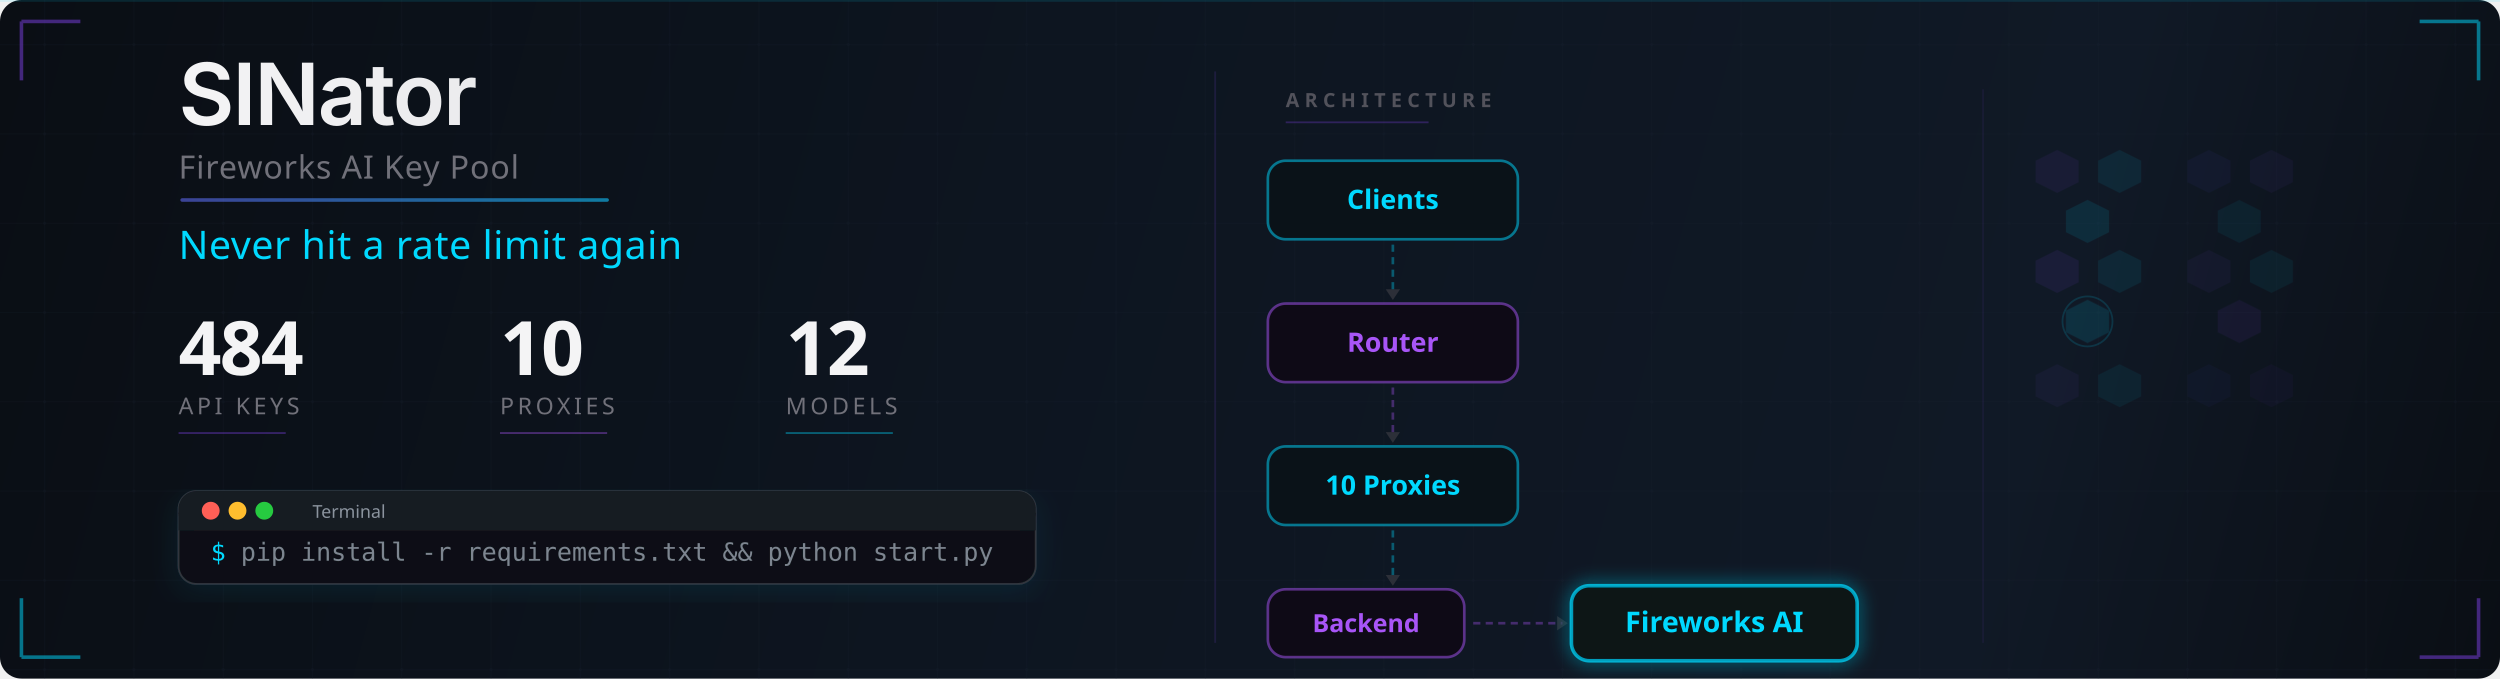
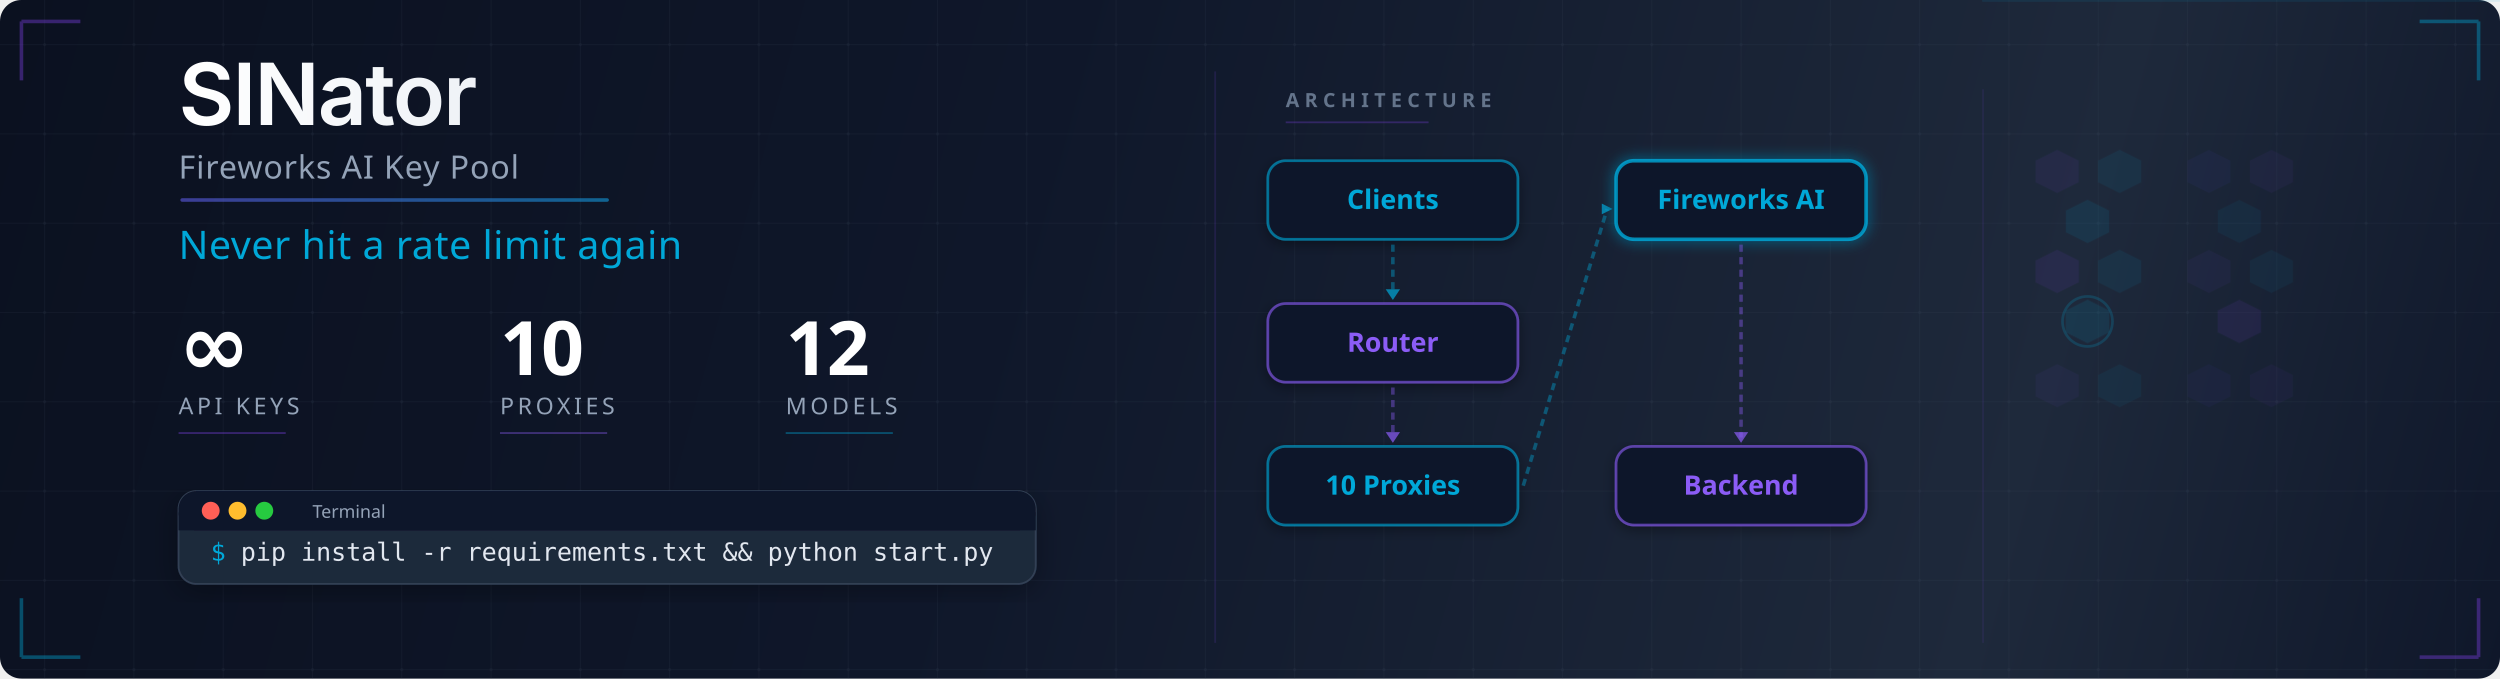
<svg xmlns="http://www.w3.org/2000/svg" width="1400" height="380" viewBox="0 0 1400 380" fill="none">
  <defs>
    <linearGradient id="bg" x1="0" y1="0" x2="1400" y2="380" gradientUnits="userSpaceOnUse">
-       <stop stop-color="#0A0E14" />
-       <stop offset="0.4" stop-color="#0D1520" />
-       <stop offset="0.8" stop-color="#101926" />
-       <stop offset="1" stop-color="#0A0E14" />
+       <stop stop-color="#0B1120" />
+       <stop offset="0.4" stop-color="#0F172A" />
+       <stop offset="0.8" stop-color="#1E293B" />
+       <stop offset="1" stop-color="#0F172A" />
    </linearGradient>
    <linearGradient id="titleGrad" x1="100" y1="0" x2="600" y2="0" gradientUnits="userSpaceOnUse">
-       <stop stop-color="#F4F4F5" />
-       <stop offset="0.6" stop-color="#E4E4E7" />
-       <stop offset="1" stop-color="#A1A1AA" />
+       <stop stop-color="#FFFFFF" />
+       <stop offset="0.6" stop-color="#E2E8F0" />
+       <stop offset="1" stop-color="#94A3B8" />
    </linearGradient>
    <linearGradient id="accent" x1="0" y1="0" x2="400" y2="0" gradientUnits="userSpaceOnUse">
      <stop stop-color="#7B3FE4" />
-       <stop offset="1" stop-color="#00D9FF" />
+       <stop offset="1" stop-color="#00A8D8" />
    </linearGradient>
    <linearGradient id="lineGrad" x1="0" y1="0" x2="1400" y2="0">
      <stop stop-color="#7B3FE4" stop-opacity="0" />
-       <stop offset="0.15" stop-color="#7B3FE4" stop-opacity="0.5" />
-       <stop offset="0.5" stop-color="#00D9FF" stop-opacity="0.6" />
-       <stop offset="0.85" stop-color="#7B3FE4" stop-opacity="0.5" />
+       <stop offset="0.15" stop-color="#7B3FE4" stop-opacity="0.4" />
+       <stop offset="0.5" stop-color="#00A8D8" stop-opacity="0.5" />
+       <stop offset="0.85" stop-color="#7B3FE4" stop-opacity="0.4" />
      <stop offset="1" stop-color="#7B3FE4" stop-opacity="0" />
    </linearGradient>
    <linearGradient id="nodeCyan" x1="0" y1="0" x2="0" y2="44" gradientUnits="userSpaceOnUse">
-       <stop stop-color="#101E2A" />
-       <stop offset="1" stop-color="#0A1218" />
+       <stop stop-color="#1E293B" />
+       <stop offset="1" stop-color="#0F172A" />
    </linearGradient>
    <linearGradient id="nodePurple" x1="0" y1="0" x2="0" y2="44" gradientUnits="userSpaceOnUse">
-       <stop stop-color="#15101F" />
-       <stop offset="1" stop-color="#0E0A16" />
+       <stop stop-color="#1E293B" />
+       <stop offset="1" stop-color="#0F172A" />
    </linearGradient>
    <filter id="glow" x="-20%" y="-20%" width="140%" height="140%">
-       <feGaussianBlur stdDeviation="3" result="blur" />
+       <feGaussianBlur stdDeviation="2" result="blur" />
      <feMerge>
        <feMergeNode in="blur" />
        <feMergeNode in="SourceGraphic" />
      </feMerge>
    </filter>
    <filter id="fireGlow" x="-30%" y="-30%" width="160%" height="160%">
-       <feGaussianBlur stdDeviation="5" result="blur" />
+       <feGaussianBlur stdDeviation="4" result="blur" />
      <feMerge>
        <feMergeNode in="blur" />
        <feMergeNode in="SourceGraphic" />
      </feMerge>
    </filter>
    <filter id="cardShadow" x="-10%" y="-10%" width="120%" height="130%">
-       <feDropShadow dx="0" dy="4" stdDeviation="8" flood-color="#00D9FF" flood-opacity="0.08" />
+       <feDropShadow dx="0" dy="4" stdDeviation="8" flood-color="#000000" flood-opacity="0.3" />
+     </filter>
+     <filter id="nodeShadow" x="-10%" y="-10%" width="120%" height="130%">
+       <feDropShadow dx="0" dy="2" stdDeviation="4" flood-color="#000000" flood-opacity="0.4" />
    </filter>
    <pattern id="grid" x="0" y="0" width="50" height="50" patternUnits="userSpaceOnUse">
-       <circle cx="25" cy="25" r="0.8" fill="#1A2332" />
-       <line x1="25" y1="0" x2="25" y2="50" stroke="#1A2332" stroke-width="0.3" />
-       <line x1="0" y1="25" x2="50" y2="25" stroke="#1A2332" stroke-width="0.3" />
+       <circle cx="25" cy="25" r="0.8" fill="#475569" />
+       <line x1="25" y1="0" x2="25" y2="50" stroke="#475569" stroke-width="0.3" />
+       <line x1="0" y1="25" x2="50" y2="25" stroke="#475569" stroke-width="0.3" />
    </pattern>
  </defs>
  <rect width="1400" height="380" fill="url(#bg)" rx="12" />
-   <rect width="1400" height="380" fill="url(#grid)" rx="12" opacity="0.3" />
+   <rect width="1400" height="380" fill="url(#grid)" rx="12" opacity="0.2" />
  <rect x="60" y="0" width="1280" height="2" fill="url(#lineGrad)" />
  <rect x="60" y="378" width="1280" height="2" fill="url(#lineGrad)" />
-   <path d="M12 12 L12 45 M12 12 L45 12" stroke="#7B3FE4" stroke-width="2" opacity="0.5" />
-   <path d="M1388 12 L1388 45 M1388 12 L1355 12" stroke="#00D9FF" stroke-width="2" opacity="0.5" />
-   <path d="M12 368 L12 335 M12 368 L45 368" stroke="#00D9FF" stroke-width="2" opacity="0.5" />
-   <path d="M1388 368 L1388 335 M1388 368 L1355 368" stroke="#7B3FE4" stroke-width="2" opacity="0.5" />
+   <path d="M12 12 L12 45 M12 12 L45 12" stroke="#7B3FE4" stroke-width="2" opacity="0.4" />
+   <path d="M1388 12 L1388 45 M1388 12 L1355 12" stroke="#00A8D8" stroke-width="2" opacity="0.4" />
+   <path d="M12 368 L12 335 M12 368 L45 368" stroke="#00A8D8" stroke-width="2" opacity="0.4" />
+   <path d="M1388 368 L1388 335 M1388 368 L1355 368" stroke="#7B3FE4" stroke-width="2" opacity="0.4" />
  <text x="100" y="70" font-family="ui-sans-serif, system-ui, -apple-system, BlinkMacSystemFont, 'Segoe UI', sans-serif" font-size="48" font-weight="600" fill="url(#titleGrad)" letter-spacing="-1">SINator</text>
-   <text x="100" y="100" font-family="ui-sans-serif, system-ui, sans-serif" font-size="18" font-weight="400" fill="#71717A" letter-spacing="0.5">Fireworks AI Key Pool</text>
+   <text x="100" y="100" font-family="ui-sans-serif, system-ui, sans-serif" font-size="18" font-weight="400" fill="#94A3B8" letter-spacing="0.5">Fireworks AI Key Pool</text>
  <rect x="101" y="111" width="240" height="2" fill="url(#accent)" rx="1" opacity="0.6" />
-   <text x="100" y="145" font-family="ui-sans-serif, system-ui, sans-serif" font-size="22" font-weight="500" fill="#00D9FF" letter-spacing="0.3">Never hit a rate limit again</text>
-   <text x="100" y="210" font-family="ui-sans-serif, system-ui, sans-serif" font-size="42" font-weight="700" fill="#F4F4F5" letter-spacing="-1">484</text>
-   <text x="100" y="232" font-family="ui-sans-serif, system-ui, sans-serif" font-size="13" font-weight="500" fill="#71717A" letter-spacing="2">API KEYS</text>
+   <text x="100" y="145" font-family="ui-sans-serif, system-ui, sans-serif" font-size="22" font-weight="500" fill="#00A8D8" letter-spacing="0.3">Never hit a rate limit again</text>
+   <text x="100" y="210" font-family="ui-sans-serif, system-ui, sans-serif" font-size="48" font-weight="700" fill="#FFFFFF" letter-spacing="-1">∞</text>
+   <text x="100" y="232" font-family="ui-sans-serif, system-ui, sans-serif" font-size="13" font-weight="500" fill="#94A3B8" letter-spacing="2">API KEYS</text>
  <rect x="100" y="242" width="60" height="1" fill="#7B3FE4" opacity="0.4" />
-   <text x="280" y="210" font-family="ui-sans-serif, system-ui, sans-serif" font-size="42" font-weight="700" fill="#F4F4F5" letter-spacing="-1">10</text>
-   <text x="280" y="232" font-family="ui-sans-serif, system-ui, sans-serif" font-size="13" font-weight="500" fill="#71717A" letter-spacing="2">PROXIES</text>
-   <rect x="280" y="242" width="60" height="1" fill="#A855F7" opacity="0.4" />
-   <text x="440" y="210" font-family="ui-sans-serif, system-ui, sans-serif" font-size="42" font-weight="700" fill="#F4F4F5" letter-spacing="-1">12</text>
-   <text x="440" y="232" font-family="ui-sans-serif, system-ui, sans-serif" font-size="13" font-weight="500" fill="#71717A" letter-spacing="2">MODELS</text>
-   <rect x="440" y="242" width="60" height="1" fill="#00D9FF" opacity="0.4" />
+   <text x="280" y="210" font-family="ui-sans-serif, system-ui, sans-serif" font-size="42" font-weight="700" fill="#FFFFFF" letter-spacing="-1">10</text>
+   <text x="280" y="232" font-family="ui-sans-serif, system-ui, sans-serif" font-size="13" font-weight="500" fill="#94A3B8" letter-spacing="2">PROXIES</text>
+   <rect x="280" y="242" width="60" height="1" fill="#8B5CF6" opacity="0.4" />
+   <text x="440" y="210" font-family="ui-sans-serif, system-ui, sans-serif" font-size="42" font-weight="700" fill="#FFFFFF" letter-spacing="-1">12</text>
+   <text x="440" y="232" font-family="ui-sans-serif, system-ui, sans-serif" font-size="13" font-weight="500" fill="#94A3B8" letter-spacing="2">MODELS</text>
+   <rect x="440" y="242" width="60" height="1" fill="#00A8D8" opacity="0.4" />
  <g filter="url(#cardShadow)">
-     <rect x="100" y="275" width="480" height="52" rx="10" fill="#0D1117" stroke="#30363D" stroke-width="1" />
-     <rect x="100" y="275" width="480" height="22" rx="10" fill="#161B22" />
-     <rect x="100" y="287" width="480" height="10" fill="#161B22" />
+     <rect x="100" y="275" width="480" height="52" rx="10" fill="#1E293B" stroke="#334155" stroke-width="1" />
+     <rect x="100" y="275" width="480" height="22" rx="10" fill="#0F172A" />
+     <rect x="100" y="287" width="480" height="10" fill="#0F172A" />
    <circle cx="118" cy="286" r="5" fill="#FF5F57" />
    <circle cx="133" cy="286" r="5" fill="#FFBD2E" />
    <circle cx="148" cy="286" r="5" fill="#28CA41" />
-     <text x="175" y="290" font-family="ui-sans-serif, system-ui, sans-serif" font-size="10" font-weight="500" fill="#8B949E">Terminal</text>
-     <text x="118" y="314" font-family="ui-monospace, 'SF Mono', Menlo, monospace" font-size="14" font-weight="400" fill="#7D8590">
-       <tspan fill="#00D9FF">$</tspan> pip install -r requirements.txt &amp;&amp; python start.py</text>
+     <text x="175" y="290" font-family="ui-sans-serif, system-ui, sans-serif" font-size="10" font-weight="500" fill="#94A3B8">Terminal</text>
+     <text x="118" y="314" font-family="ui-monospace, 'SF Mono', Menlo, monospace" font-size="14" font-weight="400" fill="#E2E8F0">
+       <tspan fill="#00A8D8">$</tspan> pip install -r requirements.txt &amp;&amp; python start.py</text>
  </g>
  <rect x="680" y="40" width="1" height="320" fill="#7B3FE4" opacity="0.15" />
-   <text x="720" y="60" font-family="ui-sans-serif, system-ui, sans-serif" font-size="11" font-weight="600" fill="#52525B" letter-spacing="3">ARCHITECTURE</text>
+   <text x="720" y="60" font-family="ui-sans-serif, system-ui, sans-serif" font-size="11" font-weight="600" fill="#64748B" letter-spacing="3">ARCHITECTURE</text>
  <rect x="720" y="68" width="80" height="1" fill="#7B3FE4" opacity="0.3" />
-   <rect x="710" y="90" width="140" height="44" rx="10" fill="url(#nodeCyan)" stroke="#00D9FF" stroke-width="1.5" stroke-opacity="0.5">
-     <animate attributeName="stroke-opacity" values="0.3;0.8;0.3" dur="4s" begin="0s" repeatCount="indefinite" />
-   </rect>
-   <text x="780" y="117" text-anchor="middle" font-family="ui-sans-serif, system-ui, sans-serif" font-size="15" font-weight="600" fill="#00D9FF">Clients</text>
-   <line x1="780" y1="137" x2="780" y2="165" stroke="#00D9FF" stroke-width="1.5" stroke-dasharray="4 3" stroke-opacity="0.35">
+   <g filter="url(#nodeShadow)">
+     <rect x="710" y="90" width="140" height="44" rx="10" fill="url(#nodeCyan)" stroke="#00A8D8" stroke-width="1.5" stroke-opacity="0.6">
+       <animate attributeName="stroke-opacity" values="0.4;0.9;0.4" dur="4s" begin="0s" repeatCount="indefinite" />
+     </rect>
+     <text x="780" y="117" text-anchor="middle" font-family="ui-sans-serif, system-ui, sans-serif" font-size="15" font-weight="600" fill="#00A8D8">Clients</text>
+   </g>
+   <line x1="780" y1="137" x2="780" y2="165" stroke="#00A8D8" stroke-width="2" stroke-dasharray="4 3" stroke-opacity="0.4">
    <animate attributeName="stroke-dashoffset" from="0" to="-7" dur="0.5s" repeatCount="indefinite" />
  </line>
-   <polygon points="776,162 780,168 784,162" fill="#3F3F46" opacity="0.6">
-     <animate attributeName="opacity" values="0.3;0.9;0.3" dur="4s" begin="0.5s" repeatCount="indefinite" />
+   <polygon points="776,162 780,168 784,162" fill="#00A8D8" opacity="0.7">
+     <animate attributeName="opacity" values="0.4;1;0.4" dur="4s" begin="0.5s" repeatCount="indefinite" />
  </polygon>
-   <circle cx="780" cy="137" r="3" fill="#00D9FF" filter="url(#glow)" opacity="0">
+   <circle cx="780" cy="137" r="3" fill="#00A8D8" filter="url(#glow)" opacity="0">
    <animate attributeName="cy" values="137;165" dur="1s" begin="0.5s" repeatCount="indefinite" />
    <animate attributeName="opacity" values="0;1;0" dur="1s" begin="0.5s" repeatCount="indefinite" />
  </circle>
-   <rect x="710" y="170" width="140" height="44" rx="10" fill="url(#nodePurple)" stroke="#A855F7" stroke-width="1.5" stroke-opacity="0.5">
-     <animate attributeName="stroke-opacity" values="0.3;0.8;0.3" dur="4s" begin="1s" repeatCount="indefinite" />
-   </rect>
-   <text x="780" y="197" text-anchor="middle" font-family="ui-sans-serif, system-ui, sans-serif" font-size="15" font-weight="600" fill="#A855F7">Router</text>
-   <line x1="780" y1="217" x2="780" y2="245" stroke="#A855F7" stroke-width="1.5" stroke-dasharray="4 3" stroke-opacity="0.35">
+   <g filter="url(#nodeShadow)">
+     <rect x="710" y="170" width="140" height="44" rx="10" fill="url(#nodePurple)" stroke="#8B5CF6" stroke-width="1.5" stroke-opacity="0.6">
+       <animate attributeName="stroke-opacity" values="0.4;0.9;0.4" dur="4s" begin="1s" repeatCount="indefinite" />
+     </rect>
+     <text x="780" y="197" text-anchor="middle" font-family="ui-sans-serif, system-ui, sans-serif" font-size="15" font-weight="600" fill="#8B5CF6">Router</text>
+   </g>
+   <line x1="780" y1="217" x2="780" y2="245" stroke="#8B5CF6" stroke-width="2" stroke-dasharray="4 3" stroke-opacity="0.4">
    <animate attributeName="stroke-dashoffset" from="0" to="-7" dur="0.5s" begin="0.5s" repeatCount="indefinite" />
  </line>
-   <polygon points="776,242 780,248 784,242" fill="#3F3F46" opacity="0.6">
-     <animate attributeName="opacity" values="0.3;0.9;0.3" dur="4s" begin="1.5s" repeatCount="indefinite" />
+   <polygon points="776,242 780,248 784,242" fill="#8B5CF6" opacity="0.7">
+     <animate attributeName="opacity" values="0.4;1;0.4" dur="4s" begin="1.5s" repeatCount="indefinite" />
  </polygon>
-   <circle cx="780" cy="217" r="3" fill="#A855F7" filter="url(#glow)" opacity="0">
+   <circle cx="780" cy="217" r="3" fill="#8B5CF6" filter="url(#glow)" opacity="0">
    <animate attributeName="cy" values="217;245" dur="1s" begin="1.5s" repeatCount="indefinite" />
    <animate attributeName="opacity" values="0;1;0" dur="1s" begin="1.5s" repeatCount="indefinite" />
  </circle>
-   <rect x="710" y="250" width="140" height="44" rx="10" fill="url(#nodeCyan)" stroke="#00D9FF" stroke-width="1.5" stroke-opacity="0.5">
-     <animate attributeName="stroke-opacity" values="0.3;0.8;0.3" dur="4s" begin="2s" repeatCount="indefinite" />
-   </rect>
-   <text x="780" y="277" text-anchor="middle" font-family="ui-sans-serif, system-ui, sans-serif" font-size="15" font-weight="600" fill="#00D9FF">10 Proxies</text>
-   <line x1="780" y1="297" x2="780" y2="325" stroke="#00D9FF" stroke-width="1.5" stroke-dasharray="4 3" stroke-opacity="0.35">
+   <g filter="url(#nodeShadow)">
+     <rect x="710" y="250" width="140" height="44" rx="10" fill="url(#nodeCyan)" stroke="#00A8D8" stroke-width="1.5" stroke-opacity="0.6">
+       <animate attributeName="stroke-opacity" values="0.4;0.9;0.4" dur="4s" begin="2s" repeatCount="indefinite" />
+     </rect>
+     <text x="780" y="277" text-anchor="middle" font-family="ui-sans-serif, system-ui, sans-serif" font-size="15" font-weight="600" fill="#00A8D8">10 Proxies</text>
+   </g>
+   <line x1="853" y1="272" x2="900" y2="117" stroke="#00A8D8" stroke-width="2" stroke-dasharray="4 3" stroke-opacity="0.4">
    <animate attributeName="stroke-dashoffset" from="0" to="-7" dur="0.5s" repeatCount="indefinite" />
  </line>
-   <polygon points="776,322 780,328 784,322" fill="#3F3F46" opacity="0.6">
-     <animate attributeName="opacity" values="0.3;0.9;0.3" dur="4s" begin="2.5s" repeatCount="indefinite" />
+   <polygon points="897,120 903,117 897,114" fill="#00A8D8" opacity="0.7">
+     <animate attributeName="opacity" values="0.4;1;0.4" dur="4s" begin="2.5s" repeatCount="indefinite" />
  </polygon>
-   <circle cx="780" cy="297" r="3" fill="#00D9FF" filter="url(#glow)" opacity="0">
-     <animate attributeName="cy" values="297;325" dur="1s" begin="2.5s" repeatCount="indefinite" />
+   <circle cx="853" cy="272" r="3" fill="#00A8D8" filter="url(#glow)" opacity="0">
+     <animate attributeName="cx" values="853;900" dur="1s" begin="2.5s" repeatCount="indefinite" />
+     <animate attributeName="cy" values="272;117" dur="1s" begin="2.5s" repeatCount="indefinite" />
    <animate attributeName="opacity" values="0;1;0" dur="1s" begin="2.5s" repeatCount="indefinite" />
  </circle>
-   <rect x="710" y="330" width="110" height="38" rx="10" fill="url(#nodePurple)" stroke="#A855F7" stroke-width="1.5" stroke-opacity="0.5">
-     <animate attributeName="stroke-opacity" values="0.3;0.8;0.3" dur="4s" begin="3s" repeatCount="indefinite" />
-   </rect>
-   <text x="765" y="354" text-anchor="middle" font-family="ui-sans-serif, system-ui, sans-serif" font-size="14" font-weight="600" fill="#A855F7">Backend</text>
-   <line x1="825" y1="349" x2="875" y2="349" stroke="#A855F7" stroke-width="1.5" stroke-dasharray="4 3" stroke-opacity="0.35">
+   <g filter="url(#fireGlow)">
+     <rect x="905" y="90" width="140" height="44" rx="10" fill="url(#nodeCyan)" stroke="#00A8D8" stroke-width="2" stroke-opacity="0.8">
+       <animate attributeName="stroke-opacity" values="0.5;1;0.5" dur="3s" begin="3.5s" repeatCount="indefinite" />
+     </rect>
+     <text x="975" y="117" text-anchor="middle" font-family="ui-sans-serif, system-ui, sans-serif" font-size="15" font-weight="700" fill="#00A8D8">Fireworks AI</text>
+   </g>
+   <line x1="975" y1="137" x2="975" y2="245" stroke="#8B5CF6" stroke-width="2" stroke-dasharray="4 3" stroke-opacity="0.4">
    <animate attributeName="stroke-dashoffset" from="0" to="-7" dur="0.4s" repeatCount="indefinite" />
  </line>
-   <polygon points="872,345 878,349 872,353" fill="#3F3F46" opacity="0.6">
-     <animate attributeName="opacity" values="0.3;0.9;0.3" dur="4s" begin="3.5s" repeatCount="indefinite" />
+   <polygon points="971,242 975,248 979,242" fill="#8B5CF6" opacity="0.7">
+     <animate attributeName="opacity" values="0.4;1;0.4" dur="4s" begin="3.5s" repeatCount="indefinite" />
  </polygon>
-   <circle cx="825" cy="349" r="3" fill="#A855F7" filter="url(#glow)" opacity="0">
-     <animate attributeName="cx" values="825;875" dur="0.8s" begin="3.5s" repeatCount="indefinite" />
+   <circle cx="975" cy="137" r="3" fill="#8B5CF6" filter="url(#glow)" opacity="0">
+     <animate attributeName="cy" values="137;245" dur="0.8s" begin="3.5s" repeatCount="indefinite" />
    <animate attributeName="opacity" values="0;1;0" dur="0.8s" begin="3.5s" repeatCount="indefinite" />
  </circle>
-   <rect x="880" y="328" width="160" height="42" rx="10" fill="url(#nodeCyan)" stroke="#00D9FF" stroke-width="2" stroke-opacity="0.7" filter="url(#fireGlow)">
-     <animate attributeName="stroke-opacity" values="0.4;1;0.4" dur="3s" begin="3.5s" repeatCount="indefinite" />
-   </rect>
-   <text x="960" y="354" text-anchor="middle" font-family="ui-sans-serif, system-ui, sans-serif" font-size="16" font-weight="700" fill="#00D9FF">Fireworks AI</text>
-   <rect x="1110" y="50" width="1" height="310" fill="#7B3FE4" opacity="0.08" />
-   <polygon points="1140,90 1152,84 1164,90 1164,102 1152,108 1140,102" fill="#7B3FE4" opacity="0.08" stroke="#7B3FE4" stroke-width="0.5" stroke-opacity="0.2" />
-   <polygon points="1175,90 1187,84 1199,90 1199,102 1187,108 1175,102" fill="#00D9FF" opacity="0.08" stroke="#00D9FF" stroke-width="0.5" stroke-opacity="0.2" />
-   <polygon points="1157,118 1169,112 1181,118 1181,130 1169,136 1157,130" fill="#00D9FF" opacity="0.10" stroke="#00D9FF" stroke-width="0.5" stroke-opacity="0.25" />
-   <polygon points="1140,146 1152,140 1164,146 1164,158 1152,164 1140,158" fill="#7B3FE4" opacity="0.10" stroke="#7B3FE4" stroke-width="0.5" stroke-opacity="0.25" />
-   <polygon points="1175,146 1187,140 1199,146 1199,158 1187,164 1175,158" fill="#00D9FF" opacity="0.08" stroke="#00D9FF" stroke-width="0.5" stroke-opacity="0.2" />
-   <polygon points="1157,174 1169,168 1181,174 1181,186 1169,192 1157,186" fill="#00D9FF" opacity="0.12" stroke="#00D9FF" stroke-width="0.8" stroke-opacity="0.3" />
-   <polygon points="1225,90 1237,84 1249,90 1249,102 1237,108 1225,102" fill="#4F46E5" opacity="0.06" stroke="#4F46E5" stroke-width="0.5" stroke-opacity="0.15" />
-   <polygon points="1260,90 1272,84 1284,90 1284,102 1272,108 1260,102" fill="#7B3FE4" opacity="0.06" stroke="#7B3FE4" stroke-width="0.5" stroke-opacity="0.15" />
-   <polygon points="1242,118 1254,112 1266,118 1266,130 1254,136 1242,130" fill="#00D9FF" opacity="0.06" stroke="#00D9FF" stroke-width="0.5" stroke-opacity="0.15" />
-   <polygon points="1225,146 1237,140 1249,146 1249,158 1237,164 1225,158" fill="#7B3FE4" opacity="0.06" stroke="#7B3FE4" stroke-width="0.5" stroke-opacity="0.15" />
-   <polygon points="1260,146 1272,140 1284,146 1284,158 1272,164 1260,158" fill="#00D9FF" opacity="0.06" stroke="#00D9FF" stroke-width="0.5" stroke-opacity="0.15" />
-   <polygon points="1242,174 1254,168 1266,174 1266,186 1254,192 1242,186" fill="#7B3FE4" opacity="0.08" stroke="#7B3FE4" stroke-width="0.8" stroke-opacity="0.2" />
-   <polygon points="1140,210 1152,204 1164,210 1164,222 1152,228 1140,222" fill="#7B3FE4" opacity="0.06" stroke="#7B3FE4" stroke-width="0.5" stroke-opacity="0.15" />
-   <polygon points="1175,210 1187,204 1199,210 1199,222 1187,228 1175,222" fill="#00D9FF" opacity="0.06" stroke="#00D9FF" stroke-width="0.5" stroke-opacity="0.15" />
-   <polygon points="1225,210 1237,204 1249,210 1249,222 1237,228 1225,222" fill="#4F46E5" opacity="0.04" stroke="#4F46E5" stroke-width="0.5" stroke-opacity="0.1" />
-   <polygon points="1260,210 1272,204 1284,210 1284,222 1272,228 1260,222" fill="#7B3FE4" opacity="0.04" stroke="#7B3FE4" stroke-width="0.5" stroke-opacity="0.1" />
-   <circle cx="1169" cy="180" r="14" fill="none" stroke="#00D9FF" stroke-width="1" opacity="0.15">
-     <animate attributeName="r" values="14;24;14" dur="3s" repeatCount="indefinite" />
-     <animate attributeName="opacity" values="0.2;0;0.2" dur="3s" repeatCount="indefinite" />
+   <g filter="url(#nodeShadow)">
+     <rect x="905" y="250" width="140" height="44" rx="10" fill="url(#nodePurple)" stroke="#8B5CF6" stroke-width="1.5" stroke-opacity="0.6">
+       <animate attributeName="stroke-opacity" values="0.4;0.9;0.4" dur="4s" begin="3s" repeatCount="indefinite" />
+     </rect>
+     <text x="975" y="277" text-anchor="middle" font-family="ui-sans-serif, system-ui, sans-serif" font-size="15" font-weight="600" fill="#8B5CF6">Backend</text>
+   </g>
+   <rect x="1110" y="50" width="1" height="310" fill="#7B3FE4" opacity="0.1" />
+   <polygon points="1140,90 1152,84 1164,90 1164,102 1152,108 1140,102" fill="#7B3FE4" opacity="0.08" stroke="#7B3FE4" stroke-width="0.8" stroke-opacity="0.25" />
+   <polygon points="1175,90 1187,84 1199,90 1199,102 1187,108 1175,102" fill="#00A8D8" opacity="0.08" stroke="#00A8D8" stroke-width="0.8" stroke-opacity="0.25" />
+   <polygon points="1157,118 1169,112 1181,118 1181,130 1169,136 1157,130" fill="#00A8D8" opacity="0.1" stroke="#00A8D8" stroke-width="0.8" stroke-opacity="0.3" />
+   <polygon points="1140,146 1152,140 1164,146 1164,158 1152,164 1140,158" fill="#7B3FE4" opacity="0.1" stroke="#7B3FE4" stroke-width="0.8" stroke-opacity="0.3" />
+   <polygon points="1175,146 1187,140 1199,146 1199,158 1187,164 1175,158" fill="#00A8D8" opacity="0.08" stroke="#00A8D8" stroke-width="0.8" stroke-opacity="0.25" />
+   <polygon points="1157,174 1169,168 1181,174 1181,186 1169,192 1157,186" fill="#00A8D8" opacity="0.12" stroke="#00A8D8" stroke-width="1" stroke-opacity="0.35" />
+   <polygon points="1225,90 1237,84 1249,90 1249,102 1237,108 1225,102" fill="#4F46E5" opacity="0.06" stroke="#4F46E5" stroke-width="0.8" stroke-opacity="0.15" />
+   <polygon points="1260,90 1272,84 1284,90 1284,102 1272,108 1260,102" fill="#7B3FE4" opacity="0.06" stroke="#7B3FE4" stroke-width="0.8" stroke-opacity="0.15" />
+   <polygon points="1242,118 1254,112 1266,118 1266,130 1254,136 1242,130" fill="#00A8D8" opacity="0.06" stroke="#00A8D8" stroke-width="0.8" stroke-opacity="0.15" />
+   <polygon points="1225,146 1237,140 1249,146 1249,158 1237,164 1225,158" fill="#7B3FE4" opacity="0.06" stroke="#7B3FE4" stroke-width="0.8" stroke-opacity="0.15" />
+   <polygon points="1260,146 1272,140 1284,146 1284,158 1272,164 1260,158" fill="#00A8D8" opacity="0.06" stroke="#00A8D8" stroke-width="0.8" stroke-opacity="0.15" />
+   <polygon points="1242,174 1254,168 1266,174 1266,186 1254,192 1242,186" fill="#7B3FE4" opacity="0.1" stroke="#7B3FE4" stroke-width="1" stroke-opacity="0.25" />
+   <polygon points="1140,210 1152,204 1164,210 1164,222 1152,228 1140,222" fill="#7B3FE4" opacity="0.06" stroke="#7B3FE4" stroke-width="0.8" stroke-opacity="0.15" />
+   <polygon points="1175,210 1187,204 1199,210 1199,222 1187,228 1175,222" fill="#00A8D8" opacity="0.06" stroke="#00A8D8" stroke-width="0.8" stroke-opacity="0.15" />
+   <polygon points="1225,210 1237,204 1249,210 1249,222 1237,228 1225,222" fill="#4F46E5" opacity="0.05" stroke="#4F46E5" stroke-width="0.8" stroke-opacity="0.12" />
+   <polygon points="1260,210 1272,204 1284,210 1284,222 1272,228 1260,222" fill="#7B3FE4" opacity="0.05" stroke="#7B3FE4" stroke-width="0.8" stroke-opacity="0.12" />
+   <circle cx="1169" cy="180" r="14" fill="none" stroke="#00A8D8" stroke-width="1.5" opacity="0.2">
+     <animate attributeName="r" values="14;28;14" dur="3s" repeatCount="indefinite" />
+     <animate attributeName="opacity" values="0.25;0;0.25" dur="3s" repeatCount="indefinite" />
  </circle>
-   <rect x="0" y="0" width="1400" height="1" fill="#00D9FF" opacity="0.12">
+   <rect x="1110" y="0" width="290" height="1" fill="#00A8D8" opacity="0.1">
    <animate attributeName="y" values="0;380;0" dur="12s" repeatCount="indefinite" />
-     <animate attributeName="opacity" values="0;0.2;0" dur="12s" repeatCount="indefinite" />
+     <animate attributeName="opacity" values="0;0.15;0" dur="12s" repeatCount="indefinite" />
  </rect>
</svg>
